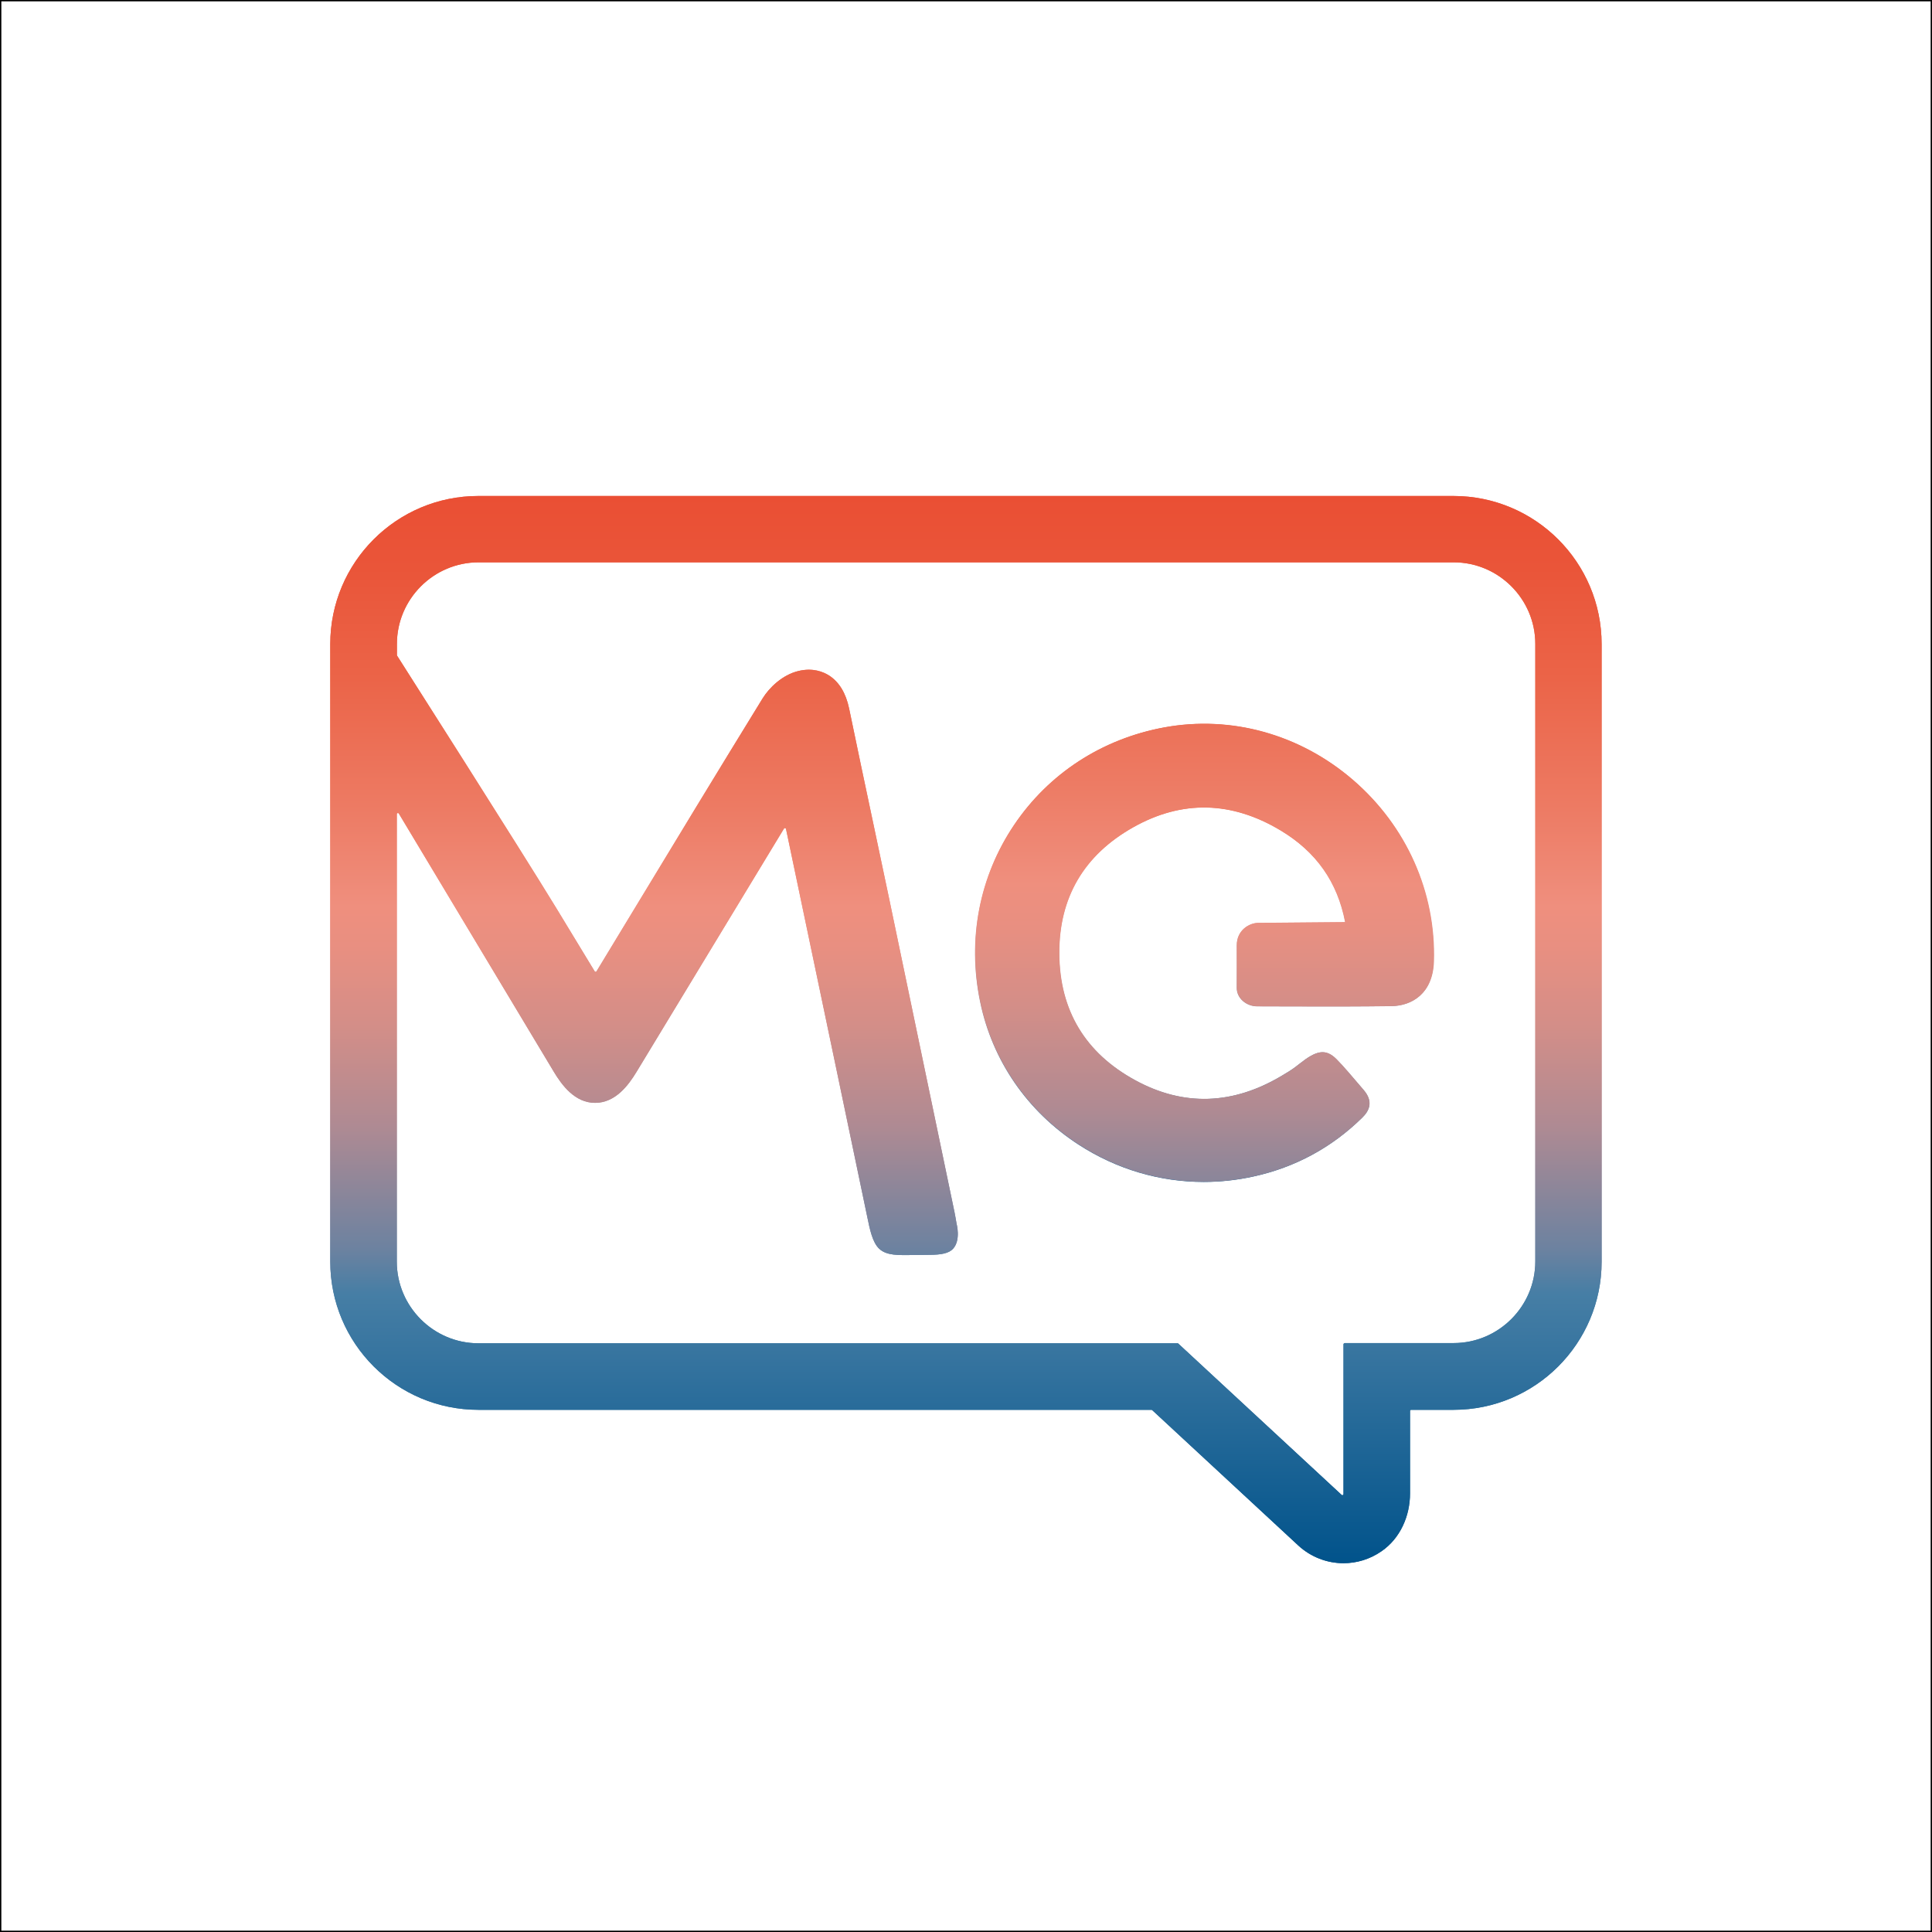
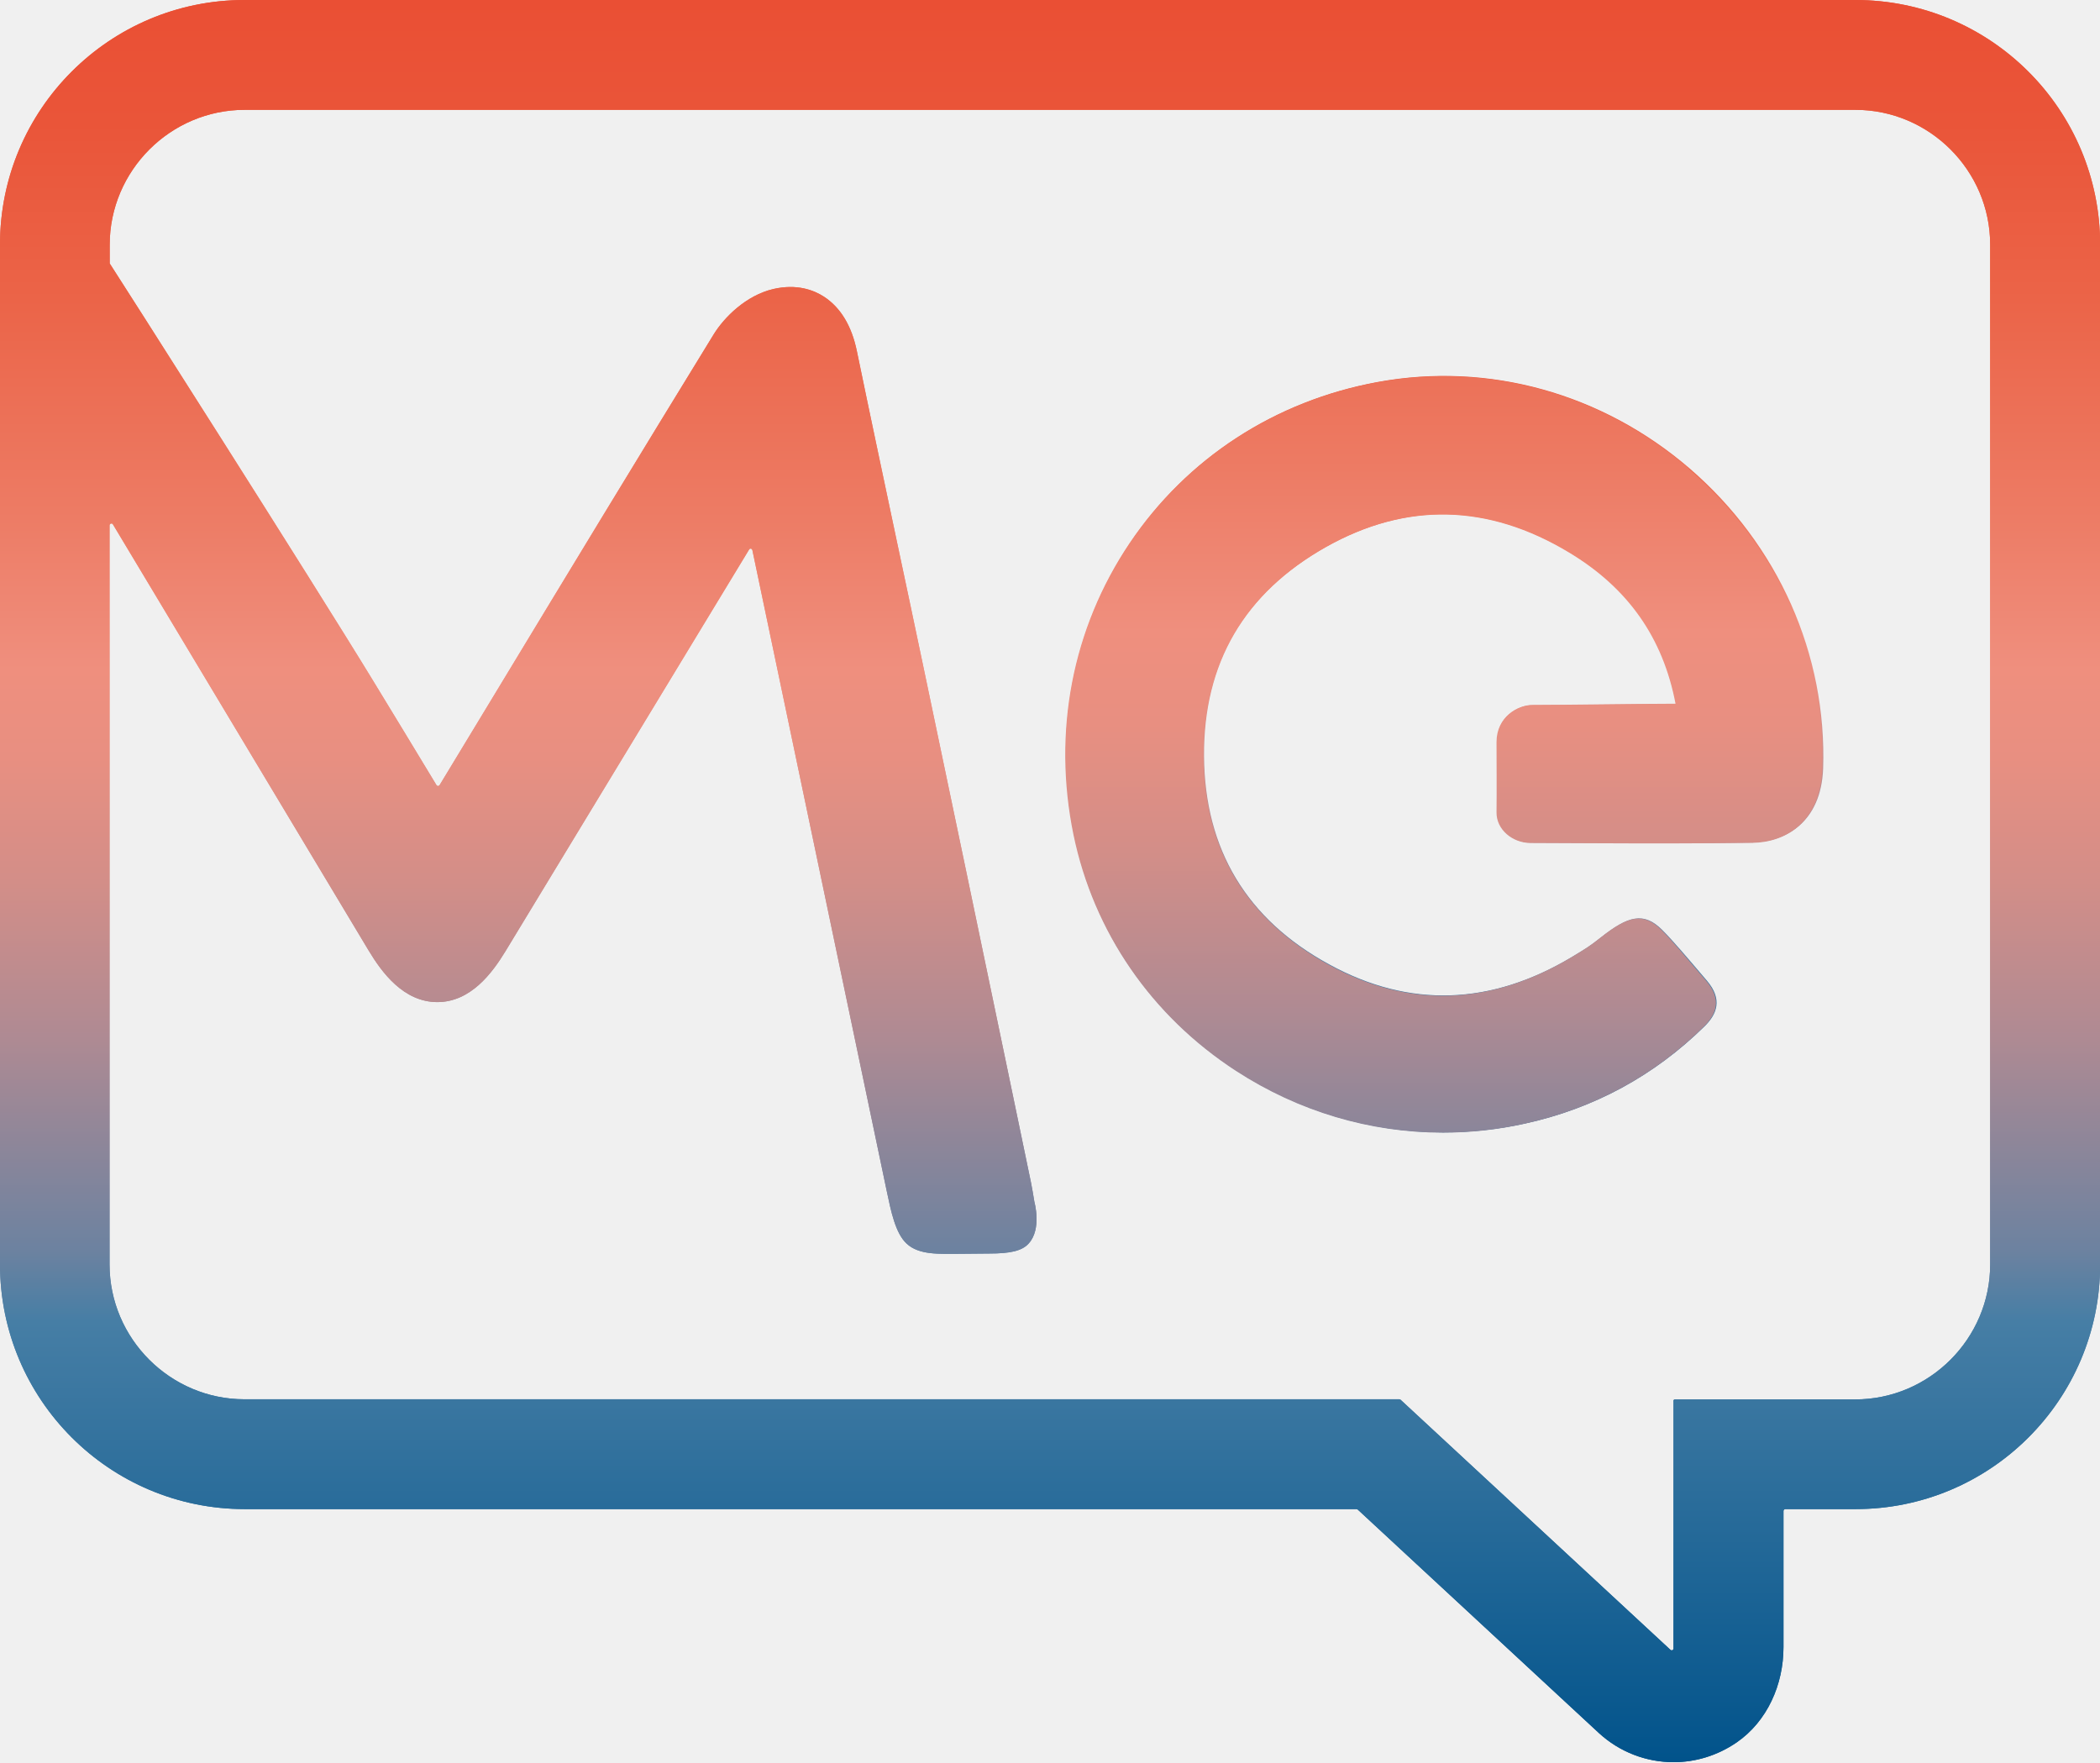
- <svg xmlns="http://www.w3.org/2000/svg" version="1.1" id="レイヤー_1" x="0px" y="0px" viewBox="0 0 180 180" style="enable-background:new 0 0 180 180;" xml:space="preserve">
-   <style type="text/css">
- 	.st0{fill:#FFFFFF;stroke:#000000;stroke-width:0.25;stroke-miterlimit:10;}
- 	.st1{fill:none;}
- 	.st2{fill:url(#SVGID_1_);}
- 	.st3{fill:url(#SVGID_00000071550274326565447830000009379467454396050861_);}
- 	.st4{fill:url(#SVGID_00000062158280235150805770000004195628625578841476_);}
- 	.st5{fill:url(#SVGID_00000036223361228275982270000012577507888495144846_);}
- 	.st6{fill:url(#SVGID_00000078018996566106473970000013590968063907342765_);}
- 	.st7{fill:url(#SVGID_00000099664538383776417520000002089994820420808636_);}
- 	.st8{fill:url(#SVGID_00000090254751242664494330000017005986642655124136_);}
- 	.st9{fill:url(#SVGID_00000133497835482920377730000010224062514370396803_);}
- 	.st10{fill:url(#SVGID_00000124120160581350482690000012522945822995316660_);}
- 	.st11{fill:url(#SVGID_00000110434244405507568300000011767016637863871135_);}
- 	.st12{fill:url(#SVGID_00000166644430809085269850000002607105959171869092_);}
- 	.st13{fill:url(#SVGID_00000126311985154988542730000009535671226147617414_);}
- </style>
-   <rect class="st0" width="180" height="180" />
-   <rect x="-247.85" y="86.05" class="st1" width="32" height="32" />
-   <g>
-     <linearGradient id="SVGID_1_" gradientUnits="userSpaceOnUse" x1="112.228" y1="113.212" x2="112.228" y2="62.697">
-       <stop offset="0" style="stop-color:#01538B" />
-       <stop offset="0.252" style="stop-color:#467EA5" />
-       <stop offset="0.294" style="stop-color:#6C82A0" />
-       <stop offset="0.408" style="stop-color:#AE8A93" />
-       <stop offset="0.503" style="stop-color:#D38E88" />
-       <stop offset="0.575" style="stop-color:#E88F81" />
-       <stop offset="0.615" style="stop-color:#EF8F7E" />
-       <stop offset="0.706" style="stop-color:#ED7B64" />
-       <stop offset="0.829" style="stop-color:#EB6448" />
-       <stop offset="0.932" style="stop-color:#EA5539" />
-       <stop offset="1" style="stop-color:#EA4F34" />
+ <svg xmlns="http://www.w3.org/2000/svg" xmlns:xlink="http://www.w3.org/1999/xlink" id="_レイヤー_2" data-name="レイヤー 2" viewBox="0 0 152 127.57">
+   <defs>
+     <style>
+       .cls-1 {
+         fill: url(#_名称未設定グラデーション_8-3);
+       }
+ 
+       .cls-1, .cls-2, .cls-3, .cls-4 {
+         stroke-width: 0px;
+       }
+ 
+       .cls-2 {
+         fill: url(#_名称未設定グラデーション_8-2);
+       }
+ 
+       .cls-3 {
+         fill: url(#_名称未設定グラデーション_8-4);
+       }
+ 
+       .cls-4 {
+         fill: url(#_名称未設定グラデーション_8);
+       }
+     </style>
+     <linearGradient id="_名称未設定グラデーション_8" data-name="名称未設定グラデーション 8" x1="104.54" y1="31.93" x2="104.54" y2="96.75" gradientTransform="translate(0 117.91) scale(1 -1)" gradientUnits="userSpaceOnUse">
+       <stop offset="0" stop-color="#01538b" />
+       <stop offset=".25" stop-color="#467ea5" />
+       <stop offset=".29" stop-color="#6c82a0" />
+       <stop offset=".41" stop-color="#ae8a93" />
+       <stop offset=".5" stop-color="#d38e88" />
+       <stop offset=".57" stop-color="#e88f81" />
+       <stop offset=".62" stop-color="#ef8f7e" />
+       <stop offset=".71" stop-color="#ed7b64" />
+       <stop offset=".83" stop-color="#eb6448" />
+       <stop offset=".93" stop-color="#ea5539" />
+       <stop offset="1" stop-color="#ea4f34" />
    </linearGradient>
-     <path class="st2" d="M129.66,93.74c-2.98,0.04-5.96,0.04-8.97,0.03l-3.57-0.01c-0.99,0-1.91-0.74-1.9-1.73c0.01-1.37,0-2.71,0-3.95   c0-1.43,1.18-2.09,2-2.09c1.66,0,6.47-0.07,8.08-0.07h0.02c-0.72-3.75-2.7-6.56-6.02-8.55c-4.57-2.74-9.18-2.84-13.71-0.3   c-4.63,2.6-6.95,6.57-6.91,11.82c0.04,5.25,2.41,9.21,7.06,11.75c4.51,2.47,9.13,2.32,13.72-0.44c0.83-0.5,0.99-0.6,1.61-1.09   c1.52-1.21,2.4-1.46,3.43-0.43c0.66,0.66,1.44,1.59,2.54,2.88c0.9,1.05,0.57,1.89-0.14,2.58c-2.83,2.78-6.23,4.62-10.11,5.47   c-1.54,0.34-3.09,0.51-4.64,0.51c-4.1,0-8.13-1.18-11.67-3.48c-4.78-3.1-8.04-7.83-9.17-13.32c-1.2-5.8-0.08-11.64,3.16-16.45   c3.23-4.79,8.19-8.02,13.97-9.09c6.25-1.15,12.65,0.63,17.59,4.88c5,4.3,7.74,10.48,7.53,16.94   C133.48,92.61,131.49,93.71,129.66,93.74z" />
-     <linearGradient id="SVGID_00000077299201766229579760000009473946280270374589_" gradientUnits="userSpaceOnUse" x1="112.228" y1="145.633" x2="112.228" y2="42.773">
-       <stop offset="0" style="stop-color:#01538B" />
-       <stop offset="0.252" style="stop-color:#467EA5" />
-       <stop offset="0.294" style="stop-color:#6C82A0" />
-       <stop offset="0.408" style="stop-color:#AE8A93" />
-       <stop offset="0.503" style="stop-color:#D38E88" />
-       <stop offset="0.575" style="stop-color:#E88F81" />
-       <stop offset="0.615" style="stop-color:#EF8F7E" />
-       <stop offset="0.706" style="stop-color:#ED7B64" />
-       <stop offset="0.829" style="stop-color:#EB6448" />
-       <stop offset="0.932" style="stop-color:#EA5539" />
-       <stop offset="1" style="stop-color:#EA4F34" />
-     </linearGradient>
-     <path style="fill:url(#SVGID_00000077299201766229579760000009473946280270374589_);" d="M126.05,72.65   c-4.94-4.25-11.34-6.03-17.59-4.88c-5.79,1.07-10.75,4.29-13.97,9.09c-3.24,4.81-4.36,10.65-3.16,16.45   c1.13,5.49,4.39,10.22,9.17,13.32c3.54,2.3,7.56,3.48,11.67,3.48c1.54,0,3.09-0.17,4.64-0.51c3.87-0.85,7.27-2.69,10.11-5.47   c0.71-0.69,1.03-1.53,0.14-2.58c-1.1-1.28-1.88-2.22-2.54-2.88c-1.03-1.03-1.9-0.78-3.43,0.43c-0.63,0.5-0.79,0.6-1.61,1.09   c-4.59,2.76-9.21,2.91-13.72,0.44c-4.65-2.54-7.02-6.5-7.06-11.75c-0.04-5.24,2.29-9.22,6.91-11.82c4.52-2.54,9.13-2.44,13.71,0.3   c3.32,1.99,5.3,4.8,6.02,8.55h-0.02c-1.61,0-6.42,0.07-8.08,0.07c-0.82,0-2,0.66-2,2.09c0,1.24,0.01,2.59,0,3.95   c-0.01,0.99,0.92,1.73,1.9,1.73l3.57,0.01c3.02,0.01,6,0.01,8.97-0.03c1.83-0.03,3.82-1.13,3.92-4.15   C133.8,83.13,131.05,76.96,126.05,72.65z" />
-     <linearGradient id="SVGID_00000158717315265117999030000011673342741790677175_" gradientUnits="userSpaceOnUse" x1="90" y1="145.633" x2="90" y2="42.773">
-       <stop offset="0" style="stop-color:#01538B" />
-       <stop offset="0.252" style="stop-color:#467EA5" />
-       <stop offset="0.294" style="stop-color:#6C82A0" />
-       <stop offset="0.408" style="stop-color:#AE8A93" />
-       <stop offset="0.503" style="stop-color:#D38E88" />
-       <stop offset="0.575" style="stop-color:#E88F81" />
-       <stop offset="0.615" style="stop-color:#EF8F7E" />
-       <stop offset="0.706" style="stop-color:#ED7B64" />
-       <stop offset="0.829" style="stop-color:#EB6448" />
-       <stop offset="0.932" style="stop-color:#EA5539" />
-       <stop offset="1" style="stop-color:#EA4F34" />
-     </linearGradient>
-     <path style="fill:url(#SVGID_00000158717315265117999030000011673342741790677175_);" d="M131.37,139.13v-7.68   c0-0.06,0.05-0.1,0.1-0.1h3.95c7.62,0,13.8-6.18,13.8-13.8V60.02c0-7.63-6.18-13.81-13.81-13.81H44.57c-7.62,0-13.8,6.18-13.8,13.8   v57.53c0,7.63,6.18,13.81,13.81,13.81h62.7c0.03,0,0.05,0.01,0.07,0.03l13.61,12.61c1.17,1.08,2.68,1.65,4.21,1.65   c1.22,0,2.46-0.36,3.55-1.12C130.46,143.32,131.37,141.24,131.37,139.13z M125.17,125.25v13.95c0,0.09-0.11,0.14-0.17,0.08   l-15.22-14.1c-0.02-0.02-0.04-0.03-0.07-0.03H44.57c-4.18,0-7.6-3.42-7.6-7.6v-41.7c0-0.11,0.14-0.14,0.19-0.05l14.43,24.04   c0.75,1.25,1.96,2.91,3.85,2.91c0,0,0,0,0.01,0c1.88,0,3.1-1.64,3.85-2.88L73.04,77.2c0.05-0.08,0.17-0.06,0.19,0.03l1.98,9.44   c1.87,8.91,3.74,17.83,5.6,26.75c0.22,1.07,0.47,2.34,1.11,2.93c0.71,0.66,1.86,0.58,2.99,0.58c0.13,0,1.68-0.02,1.68-0.02   c1.13,0,1.83-0.15,2.21-0.57c0.74-0.82,0.32-2.34,0.32-2.34c-0.07-0.4-0.12-0.73-0.19-1.06l-1.33-6.38   c-1.58-7.56-3.15-15.13-4.73-22.69c-0.5-2.37-1-4.74-1.5-7.11c-0.76-3.58-1.52-7.17-2.26-10.75c-0.3-1.43-0.92-2.46-1.86-3.07   c-0.57-0.36-1.52-0.74-2.84-0.43c-1.54,0.36-2.77,1.6-3.36,2.56c-4.16,6.76-8.28,13.55-12.39,20.34l-3.08,5.08   c-0.04,0.07-0.14,0.07-0.18,0c-1.18-1.94-2.36-3.89-3.54-5.83c-3.47-5.69-14.49-22.98-14.87-23.58c-0.01-0.02-0.01-0.03-0.01-0.05   v-1.03c0-4.19,3.42-7.61,7.61-7.61h90.85c4.18,0,7.6,3.42,7.6,7.6v57.53c0,4.19-3.42,7.61-7.61,7.61h-10.14   C125.22,125.15,125.17,125.19,125.17,125.25z" />
-     <linearGradient id="SVGID_00000126299877691928836310000003961767745757485465_" gradientUnits="userSpaceOnUse" x1="90" y1="145.633" x2="90" y2="46.209">
-       <stop offset="0" style="stop-color:#01538B" />
-       <stop offset="0.252" style="stop-color:#467EA5" />
-       <stop offset="0.294" style="stop-color:#6C82A0" />
-       <stop offset="0.408" style="stop-color:#AE8A93" />
-       <stop offset="0.503" style="stop-color:#D38E88" />
-       <stop offset="0.575" style="stop-color:#E88F81" />
-       <stop offset="0.615" style="stop-color:#EF8F7E" />
-       <stop offset="0.706" style="stop-color:#ED7B64" />
-       <stop offset="0.829" style="stop-color:#EB6448" />
-       <stop offset="0.932" style="stop-color:#EA5539" />
-       <stop offset="1" style="stop-color:#EA4F34" />
-     </linearGradient>
-     <path style="fill:url(#SVGID_00000126299877691928836310000003961767745757485465_);" d="M131.37,139.13v-7.68   c0-0.06,0.05-0.1,0.1-0.1h3.95c7.62,0,13.8-6.18,13.8-13.8V60.02c0-7.63-6.18-13.81-13.81-13.81H44.57c-7.62,0-13.8,6.18-13.8,13.8   v57.53c0,7.63,6.18,13.81,13.81,13.81h62.7c0.03,0,0.05,0.01,0.07,0.03l13.61,12.61c1.17,1.08,2.68,1.65,4.21,1.65   c1.22,0,2.46-0.36,3.55-1.12C130.46,143.32,131.37,141.24,131.37,139.13z M125.17,125.25v13.95c0,0.09-0.11,0.14-0.17,0.08   l-15.22-14.1c-0.02-0.02-0.04-0.03-0.07-0.03H44.57c-4.18,0-7.6-3.42-7.6-7.6v-41.7c0-0.11,0.14-0.14,0.19-0.05l14.43,24.04   c0.75,1.25,1.96,2.91,3.85,2.91c0,0,0,0,0.01,0c1.88,0,3.1-1.64,3.85-2.88L73.04,77.2c0.05-0.08,0.17-0.06,0.19,0.03l1.98,9.44   c1.87,8.91,3.74,17.83,5.6,26.75c0.22,1.07,0.47,2.34,1.11,2.93c0.71,0.66,1.86,0.58,2.99,0.58c0.13,0,1.68-0.02,1.68-0.02   c1.13,0,1.83-0.15,2.21-0.57c0.74-0.82,0.32-2.34,0.32-2.34c-0.07-0.4-0.12-0.73-0.19-1.06l-1.33-6.38   c-1.58-7.56-3.15-15.13-4.73-22.69c-0.5-2.37-1-4.74-1.5-7.11c-0.76-3.58-1.52-7.17-2.26-10.75c-0.3-1.43-0.92-2.46-1.86-3.07   c-0.57-0.36-1.52-0.74-2.84-0.43c-1.54,0.36-2.77,1.6-3.36,2.56c-4.16,6.76-8.28,13.55-12.39,20.34l-3.08,5.08   c-0.04,0.07-0.14,0.07-0.18,0c-1.18-1.94-2.36-3.89-3.54-5.83c-3.47-5.69-14.49-22.98-14.87-23.58c-0.01-0.02-0.01-0.03-0.01-0.05   v-1.03c0-4.19,3.42-7.61,7.61-7.61h90.85c4.18,0,7.6,3.42,7.6,7.6v57.53c0,4.19-3.42,7.61-7.61,7.61h-10.14   C125.22,125.15,125.17,125.19,125.17,125.25z" />
-   </g>
-   <rect x="-177.35" y="14" class="st0" width="152" height="152" />
-   <g>
-     <linearGradient id="SVGID_00000031896642573876783240000010467049582372210307_" gradientUnits="userSpaceOnUse" x1="-82.577" y1="109.601" x2="-82.577" y2="66.944">
-       <stop offset="0" style="stop-color:#01538B" />
-       <stop offset="0.252" style="stop-color:#467EA5" />
-       <stop offset="0.294" style="stop-color:#6C82A0" />
-       <stop offset="0.408" style="stop-color:#AE8A93" />
-       <stop offset="0.503" style="stop-color:#D38E88" />
-       <stop offset="0.575" style="stop-color:#E88F81" />
-       <stop offset="0.615" style="stop-color:#EF8F7E" />
-       <stop offset="0.706" style="stop-color:#ED7B64" />
-       <stop offset="0.829" style="stop-color:#EB6448" />
-       <stop offset="0.932" style="stop-color:#EA5539" />
-       <stop offset="1" style="stop-color:#EA4F34" />
-     </linearGradient>
-     <path style="fill:url(#SVGID_00000031896642573876783240000010467049582372210307_);" d="M-67.85,93.16   c-2.51,0.04-5.03,0.03-7.58,0.02l-3.01-0.01c-0.83,0-1.61-0.63-1.61-1.46c0.01-1.15,0-2.29,0-3.34c0-1.2,1-1.76,1.69-1.76   c1.41,0,5.47-0.06,6.82-0.06h0.02c-0.61-3.17-2.28-5.54-5.08-7.22c-3.86-2.32-7.75-2.4-11.57-0.26c-3.91,2.19-5.87,5.55-5.84,9.98   c0.03,4.44,2.04,7.78,5.96,9.92c3.81,2.09,7.71,1.96,11.59-0.37c0.7-0.42,0.83-0.5,1.36-0.92c1.29-1.02,2.03-1.23,2.9-0.36   c0.55,0.55,1.22,1.35,2.14,2.43c0.76,0.89,0.48,1.59-0.12,2.18c-2.39,2.34-5.26,3.9-8.53,4.62c-1.3,0.29-2.61,0.43-3.91,0.43   c-3.47,0-6.86-1-9.85-2.94c-4.04-2.62-6.79-6.61-7.74-11.25c-1.01-4.9-0.06-9.83,2.67-13.89c2.72-4.05,6.91-6.77,11.8-7.67   c5.28-0.97,10.68,0.53,14.85,4.12c4.22,3.64,6.54,8.85,6.36,14.3C-64.63,92.2-66.31,93.13-67.85,93.16z" />
-     <linearGradient id="SVGID_00000018952512228643182740000014688992197498083488_" gradientUnits="userSpaceOnUse" x1="-82.577" y1="136.979" x2="-82.577" y2="50.119">
-       <stop offset="0" style="stop-color:#01538B" />
-       <stop offset="0.252" style="stop-color:#467EA5" />
-       <stop offset="0.294" style="stop-color:#6C82A0" />
-       <stop offset="0.408" style="stop-color:#AE8A93" />
-       <stop offset="0.503" style="stop-color:#D38E88" />
-       <stop offset="0.575" style="stop-color:#E88F81" />
-       <stop offset="0.615" style="stop-color:#EF8F7E" />
-       <stop offset="0.706" style="stop-color:#ED7B64" />
-       <stop offset="0.829" style="stop-color:#EB6448" />
-       <stop offset="0.932" style="stop-color:#EA5539" />
-       <stop offset="1" style="stop-color:#EA4F34" />
-     </linearGradient>
-     <path style="fill:url(#SVGID_00000018952512228643182740000014688992197498083488_);" d="M-70.9,75.35   c-4.17-3.59-9.57-5.09-14.85-4.12c-4.89,0.9-9.08,3.63-11.8,7.67c-2.73,4.06-3.68,8.99-2.67,13.89c0.96,4.63,3.71,8.63,7.74,11.25   c2.99,1.94,6.39,2.94,9.85,2.94c1.3,0,2.61-0.14,3.91-0.43c3.27-0.72,6.14-2.27,8.53-4.62c0.6-0.59,0.87-1.29,0.12-2.18   c-0.93-1.08-1.59-1.88-2.14-2.43c-0.87-0.87-1.61-0.66-2.9,0.36c-0.53,0.42-0.67,0.5-1.36,0.92c-3.88,2.33-7.78,2.46-11.59,0.37   c-3.92-2.15-5.93-5.49-5.96-9.92c-0.03-4.43,1.93-7.78,5.84-9.98c3.82-2.14,7.71-2.06,11.57,0.26c2.8,1.68,4.48,4.05,5.08,7.22   h-0.02c-1.36,0-5.42,0.06-6.82,0.06c-0.69,0-1.69,0.56-1.69,1.76c0,1.05,0.01,2.18,0,3.34c-0.01,0.83,0.77,1.46,1.61,1.46   l3.01,0.01c2.55,0.01,5.06,0.01,7.58-0.02c1.54-0.02,3.22-0.96,3.31-3.51C-64.36,84.2-66.68,78.98-70.9,75.35z" />
-     <linearGradient id="SVGID_00000050656310947345523350000003380201678196918449_" gradientUnits="userSpaceOnUse" x1="-101.348" y1="136.979" x2="-101.348" y2="50.119">
-       <stop offset="0" style="stop-color:#01538B" />
-       <stop offset="0.252" style="stop-color:#467EA5" />
-       <stop offset="0.294" style="stop-color:#6C82A0" />
-       <stop offset="0.408" style="stop-color:#AE8A93" />
-       <stop offset="0.503" style="stop-color:#D38E88" />
-       <stop offset="0.575" style="stop-color:#E88F81" />
-       <stop offset="0.615" style="stop-color:#EF8F7E" />
-       <stop offset="0.706" style="stop-color:#ED7B64" />
-       <stop offset="0.829" style="stop-color:#EB6448" />
-       <stop offset="0.932" style="stop-color:#EA5539" />
-       <stop offset="1" style="stop-color:#EA4F34" />
-     </linearGradient>
-     <path style="fill:url(#SVGID_00000050656310947345523350000003380201678196918449_);" d="M-66.41,131.49V125   c0-0.05,0.04-0.09,0.09-0.09h3.34c6.43,0,11.65-5.22,11.65-11.65V64.68c0-6.44-5.22-11.66-11.66-11.66h-76.72   c-6.43,0-11.65,5.22-11.65,11.65v48.58c0,6.44,5.22,11.66,11.66,11.66h52.95c0.02,0,0.04,0.01,0.06,0.02l11.49,10.65   c0.99,0.91,2.26,1.39,3.56,1.39c1.03,0,2.08-0.31,3-0.94C-67.18,135.02-66.41,133.27-66.41,131.49z M-71.65,119.77v11.78   c0,0.08-0.09,0.12-0.15,0.06l-12.85-11.91c-0.02-0.01-0.04-0.02-0.06-0.02h-55.01c-3.53,0-6.42-2.89-6.42-6.42V78.05   c0-0.09,0.12-0.12,0.16-0.05l12.18,20.3c0.63,1.05,1.66,2.45,3.26,2.46c0,0,0,0,0.01,0c1.59,0,2.62-1.39,3.25-2.43l11.6-19.13   c0.04-0.07,0.14-0.05,0.16,0.03l1.67,7.97c1.58,7.53,3.16,15.06,4.73,22.58c0.19,0.9,0.4,1.98,0.94,2.48   c0.6,0.56,1.57,0.49,2.53,0.49c0.11,0,1.42-0.01,1.42-0.01c0.96,0,1.55-0.12,1.87-0.48c0.63-0.69,0.27-1.98,0.27-1.98   c-0.06-0.34-0.1-0.62-0.16-0.9l-1.12-5.38c-1.33-6.39-2.66-12.77-4-19.16c-0.42-2-0.84-4.01-1.27-6.01   c-0.64-3.03-1.28-6.05-1.91-9.08c-0.25-1.21-0.78-2.08-1.57-2.59c-0.48-0.31-1.28-0.62-2.4-0.36c-1.3,0.3-2.34,1.35-2.84,2.16   c-3.51,5.71-6.99,11.45-10.46,17.18l-2.6,4.29c-0.03,0.06-0.12,0.06-0.15,0c-0.99-1.64-1.99-3.28-2.99-4.92   c-2.93-4.81-12.23-19.4-12.56-19.91c-0.01-0.01-0.01-0.02-0.01-0.04v-0.87c0-3.53,2.89-6.43,6.43-6.43h76.72   c3.53,0,6.42,2.89,6.42,6.42v48.58c0,3.53-2.89,6.43-6.43,6.43h-8.56C-71.61,119.68-71.65,119.72-71.65,119.77z" />
-     <linearGradient id="SVGID_00000150799849518995736910000011413468311750921380_" gradientUnits="userSpaceOnUse" x1="-101.348" y1="136.979" x2="-101.348" y2="53.021">
-       <stop offset="0" style="stop-color:#01538B" />
-       <stop offset="0.252" style="stop-color:#467EA5" />
-       <stop offset="0.294" style="stop-color:#6C82A0" />
-       <stop offset="0.408" style="stop-color:#AE8A93" />
-       <stop offset="0.503" style="stop-color:#D38E88" />
-       <stop offset="0.575" style="stop-color:#E88F81" />
-       <stop offset="0.615" style="stop-color:#EF8F7E" />
-       <stop offset="0.706" style="stop-color:#ED7B64" />
-       <stop offset="0.829" style="stop-color:#EB6448" />
-       <stop offset="0.932" style="stop-color:#EA5539" />
-       <stop offset="1" style="stop-color:#EA4F34" />
-     </linearGradient>
-     <path style="fill:url(#SVGID_00000150799849518995736910000011413468311750921380_);" d="M-66.41,131.49V125   c0-0.05,0.04-0.09,0.09-0.09h3.34c6.43,0,11.65-5.22,11.65-11.65V64.68c0-6.44-5.22-11.66-11.66-11.66h-76.72   c-6.43,0-11.65,5.22-11.65,11.65v48.58c0,6.44,5.22,11.66,11.66,11.66h52.95c0.02,0,0.04,0.01,0.06,0.02l11.49,10.65   c0.99,0.91,2.26,1.39,3.56,1.39c1.03,0,2.08-0.31,3-0.94C-67.18,135.02-66.41,133.27-66.41,131.49z M-71.65,119.77v11.78   c0,0.08-0.09,0.12-0.15,0.06l-12.85-11.91c-0.02-0.01-0.04-0.02-0.06-0.02h-55.01c-3.53,0-6.42-2.89-6.42-6.42V78.05   c0-0.09,0.12-0.12,0.16-0.05l12.18,20.3c0.63,1.05,1.66,2.45,3.26,2.46c0,0,0,0,0.01,0c1.59,0,2.62-1.39,3.25-2.43l11.6-19.13   c0.04-0.07,0.14-0.05,0.16,0.03l1.67,7.97c1.58,7.53,3.16,15.06,4.73,22.58c0.19,0.9,0.4,1.98,0.94,2.48   c0.6,0.56,1.57,0.49,2.53,0.49c0.11,0,1.42-0.01,1.42-0.01c0.96,0,1.55-0.12,1.87-0.48c0.63-0.69,0.27-1.98,0.27-1.98   c-0.06-0.34-0.1-0.62-0.16-0.9l-1.12-5.38c-1.33-6.39-2.66-12.77-4-19.16c-0.42-2-0.84-4.01-1.27-6.01   c-0.64-3.03-1.28-6.05-1.91-9.08c-0.25-1.21-0.78-2.08-1.57-2.59c-0.48-0.31-1.28-0.62-2.4-0.36c-1.3,0.3-2.34,1.35-2.84,2.16   c-3.51,5.71-6.99,11.45-10.46,17.18l-2.6,4.29c-0.03,0.06-0.12,0.06-0.15,0c-0.99-1.64-1.99-3.28-2.99-4.92   c-2.93-4.81-12.23-19.4-12.56-19.91c-0.01-0.01-0.01-0.02-0.01-0.04v-0.87c0-3.53,2.89-6.43,6.43-6.43h76.72   c3.53,0,6.42,2.89,6.42,6.42v48.58c0,3.53-2.89,6.43-6.43,6.43h-8.56C-71.61,119.68-71.65,119.72-71.65,119.77z" />
-   </g>
-   <g>
-     <linearGradient id="SVGID_00000105419896683469633600000008385237318980130713_" gradientUnits="userSpaceOnUse" x1="-226.058" y1="107.517" x2="-226.058" y2="94.36">
-       <stop offset="0" style="stop-color:#01538B" />
-       <stop offset="0.252" style="stop-color:#467EA5" />
-       <stop offset="0.294" style="stop-color:#6C82A0" />
-       <stop offset="0.408" style="stop-color:#AE8A93" />
-       <stop offset="0.503" style="stop-color:#D38E88" />
-       <stop offset="0.575" style="stop-color:#E88F81" />
-       <stop offset="0.615" style="stop-color:#EF8F7E" />
-       <stop offset="0.706" style="stop-color:#ED7B64" />
-       <stop offset="0.829" style="stop-color:#EB6448" />
-       <stop offset="0.932" style="stop-color:#EA5539" />
-       <stop offset="1" style="stop-color:#EA4F34" />
-     </linearGradient>
-     <path style="fill:url(#SVGID_00000105419896683469633600000008385237318980130713_);" d="M-221.52,102.44   c-0.78,0.01-1.55,0.01-2.34,0.01l-0.93,0c-0.26,0-0.5-0.19-0.5-0.45c0-0.36,0-0.71,0-1.03c0-0.37,0.31-0.54,0.52-0.54   c0.43,0,1.69-0.02,2.1-0.02h0.01c-0.19-0.98-0.7-1.71-1.57-2.23c-1.19-0.71-2.39-0.74-3.57-0.08c-1.2,0.68-1.81,1.71-1.8,3.08   c0.01,1.37,0.63,2.4,1.84,3.06c1.18,0.64,2.38,0.6,3.57-0.12c0.22-0.13,0.26-0.15,0.42-0.29c0.4-0.32,0.62-0.38,0.89-0.11   c0.17,0.17,0.38,0.41,0.66,0.75c0.23,0.27,0.15,0.49-0.04,0.67c-0.74,0.72-1.62,1.2-2.63,1.42c-0.4,0.09-0.81,0.13-1.21,0.13   c-1.07,0-2.12-0.31-3.04-0.91c-1.24-0.81-2.09-2.04-2.39-3.47c-0.31-1.51-0.02-3.03,0.82-4.28c0.84-1.25,2.13-2.09,3.64-2.37   c1.63-0.3,3.29,0.16,4.58,1.27c1.3,1.12,2.02,2.73,1.96,4.41C-220.52,102.15-221.04,102.44-221.52,102.44z" />
-     <linearGradient id="SVGID_00000057106220351471960920000015174186374961945238_" gradientUnits="userSpaceOnUse" x1="-226.058" y1="115.961" x2="-226.058" y2="89.171">
-       <stop offset="0" style="stop-color:#01538B" />
-       <stop offset="0.252" style="stop-color:#467EA5" />
-       <stop offset="0.294" style="stop-color:#6C82A0" />
-       <stop offset="0.408" style="stop-color:#AE8A93" />
-       <stop offset="0.503" style="stop-color:#D38E88" />
-       <stop offset="0.575" style="stop-color:#E88F81" />
-       <stop offset="0.615" style="stop-color:#EF8F7E" />
-       <stop offset="0.706" style="stop-color:#ED7B64" />
-       <stop offset="0.829" style="stop-color:#EB6448" />
-       <stop offset="0.932" style="stop-color:#EA5539" />
-       <stop offset="1" style="stop-color:#EA4F34" />
-     </linearGradient>
-     <path style="fill:url(#SVGID_00000057106220351471960920000015174186374961945238_);" d="M-222.46,96.95   c-1.29-1.11-2.95-1.57-4.58-1.27c-1.51,0.28-2.8,1.12-3.64,2.37c-0.84,1.25-1.14,2.77-0.82,4.28c0.3,1.43,1.14,2.66,2.39,3.47   c0.92,0.6,1.97,0.91,3.04,0.91c0.4,0,0.81-0.04,1.21-0.13c1.01-0.22,1.89-0.7,2.63-1.42c0.18-0.18,0.27-0.4,0.04-0.67   c-0.29-0.33-0.49-0.58-0.66-0.75c-0.27-0.27-0.5-0.2-0.89,0.11c-0.16,0.13-0.21,0.16-0.42,0.29c-1.2,0.72-2.4,0.76-3.57,0.12   c-1.21-0.66-1.83-1.69-1.84-3.06c-0.01-1.37,0.6-2.4,1.8-3.08c1.18-0.66,2.38-0.64,3.57,0.08c0.86,0.52,1.38,1.25,1.57,2.23h-0.01   c-0.42,0-1.67,0.02-2.1,0.02c-0.21,0-0.52,0.17-0.52,0.54c0,0.32,0,0.67,0,1.03c0,0.26,0.24,0.45,0.5,0.45l0.93,0   c0.79,0,1.56,0,2.34-0.01c0.48-0.01,0.99-0.29,1.02-1.08C-220.44,99.68-221.16,98.07-222.46,96.95z" />
-     <linearGradient id="SVGID_00000070111035447984864360000007568964574966661519_" gradientUnits="userSpaceOnUse" x1="-231.848" y1="115.961" x2="-231.848" y2="89.171">
-       <stop offset="0" style="stop-color:#01538B" />
-       <stop offset="0.252" style="stop-color:#467EA5" />
-       <stop offset="0.294" style="stop-color:#6C82A0" />
-       <stop offset="0.408" style="stop-color:#AE8A93" />
-       <stop offset="0.503" style="stop-color:#D38E88" />
-       <stop offset="0.575" style="stop-color:#E88F81" />
-       <stop offset="0.615" style="stop-color:#EF8F7E" />
-       <stop offset="0.706" style="stop-color:#ED7B64" />
-       <stop offset="0.829" style="stop-color:#EB6448" />
-       <stop offset="0.932" style="stop-color:#EA5539" />
-       <stop offset="1" style="stop-color:#EA4F34" />
-     </linearGradient>
-     <path style="fill:url(#SVGID_00000070111035447984864360000007568964574966661519_);" d="M-221.07,114.27v-2   c0-0.01,0.01-0.03,0.03-0.03h1.03c1.98,0,3.59-1.61,3.59-3.59V93.66c0-1.99-1.61-3.6-3.6-3.6h-23.66c-1.98,0-3.59,1.61-3.59,3.59   v14.98c0,1.99,1.61,3.6,3.6,3.6h16.33c0.01,0,0.01,0,0.02,0.01l3.55,3.28c0.3,0.28,0.7,0.43,1.1,0.43c0.32,0,0.64-0.09,0.92-0.29   C-221.31,115.36-221.07,114.82-221.07,114.27z M-222.69,110.65v3.63c0,0.02-0.03,0.04-0.05,0.02l-3.96-3.67   c0,0-0.01-0.01-0.02-0.01h-16.97c-1.09,0-1.98-0.89-1.98-1.98V97.79c0-0.03,0.04-0.04,0.05-0.01l3.76,6.26   c0.2,0.32,0.51,0.76,1,0.76c0,0,0,0,0,0c0.49,0,0.81-0.43,1-0.75l3.58-5.9c0.01-0.02,0.04-0.02,0.05,0.01l0.52,2.46   c0.49,2.32,0.97,4.64,1.46,6.97c0.06,0.28,0.12,0.61,0.29,0.76c0.19,0.17,0.49,0.15,0.78,0.15c0.03,0,0.44,0,0.44,0   c0.3,0,0.48-0.04,0.58-0.15c0.19-0.21,0.08-0.61,0.08-0.61c-0.02-0.1-0.03-0.19-0.05-0.28l-0.35-1.66   c-0.41-1.97-0.82-3.94-1.23-5.91c-0.13-0.62-0.26-1.24-0.39-1.85c-0.2-0.93-0.4-1.87-0.59-2.8c-0.08-0.37-0.24-0.64-0.49-0.8   c-0.15-0.09-0.4-0.19-0.74-0.11c-0.4,0.09-0.72,0.42-0.88,0.67c-1.08,1.76-2.16,3.53-3.23,5.3l-0.8,1.32   c-0.01,0.02-0.04,0.02-0.05,0c-0.31-0.51-0.61-1.01-0.92-1.52c-0.9-1.48-3.77-5.98-3.87-6.14c0,0,0-0.01,0-0.01v-0.27   c0-1.09,0.89-1.98,1.98-1.98h23.66c1.09,0,1.98,0.89,1.98,1.98v14.98c0,1.09-0.89,1.98-1.98,1.98h-2.64   C-222.67,110.63-222.69,110.64-222.69,110.65z" />
-     <linearGradient id="SVGID_00000118396662905833414780000011324487282568699571_" gradientUnits="userSpaceOnUse" x1="-231.848" y1="115.961" x2="-231.848" y2="90.066">
-       <stop offset="0" style="stop-color:#01538B" />
-       <stop offset="0.252" style="stop-color:#467EA5" />
-       <stop offset="0.294" style="stop-color:#6C82A0" />
-       <stop offset="0.408" style="stop-color:#AE8A93" />
-       <stop offset="0.503" style="stop-color:#D38E88" />
-       <stop offset="0.575" style="stop-color:#E88F81" />
-       <stop offset="0.615" style="stop-color:#EF8F7E" />
-       <stop offset="0.706" style="stop-color:#ED7B64" />
-       <stop offset="0.829" style="stop-color:#EB6448" />
-       <stop offset="0.932" style="stop-color:#EA5539" />
-       <stop offset="1" style="stop-color:#EA4F34" />
-     </linearGradient>
-     <path style="fill:url(#SVGID_00000118396662905833414780000011324487282568699571_);" d="M-221.07,114.27v-2   c0-0.01,0.01-0.03,0.03-0.03h1.03c1.98,0,3.59-1.61,3.59-3.59V93.66c0-1.99-1.61-3.6-3.6-3.6h-23.66c-1.98,0-3.59,1.61-3.59,3.59   v14.98c0,1.99,1.61,3.6,3.6,3.6h16.33c0.01,0,0.01,0,0.02,0.01l3.55,3.28c0.3,0.28,0.7,0.43,1.1,0.43c0.32,0,0.64-0.09,0.92-0.29   C-221.31,115.36-221.07,114.82-221.07,114.27z M-222.69,110.65v3.63c0,0.02-0.03,0.04-0.05,0.02l-3.96-3.67   c0,0-0.01-0.01-0.02-0.01h-16.97c-1.09,0-1.98-0.89-1.98-1.98V97.79c0-0.03,0.04-0.04,0.05-0.01l3.76,6.26   c0.2,0.32,0.51,0.76,1,0.76c0,0,0,0,0,0c0.49,0,0.81-0.43,1-0.75l3.58-5.9c0.01-0.02,0.04-0.02,0.05,0.01l0.52,2.46   c0.49,2.32,0.97,4.64,1.46,6.97c0.06,0.28,0.12,0.61,0.29,0.76c0.19,0.17,0.49,0.15,0.78,0.15c0.03,0,0.44,0,0.44,0   c0.3,0,0.48-0.04,0.58-0.15c0.19-0.21,0.08-0.61,0.08-0.61c-0.02-0.1-0.03-0.19-0.05-0.28l-0.35-1.66   c-0.41-1.97-0.82-3.94-1.23-5.91c-0.13-0.62-0.26-1.24-0.39-1.85c-0.2-0.93-0.4-1.87-0.59-2.8c-0.08-0.37-0.24-0.64-0.49-0.8   c-0.15-0.09-0.4-0.19-0.74-0.11c-0.4,0.09-0.72,0.42-0.88,0.67c-1.08,1.76-2.16,3.53-3.23,5.3l-0.8,1.32   c-0.01,0.02-0.04,0.02-0.05,0c-0.31-0.51-0.61-1.01-0.92-1.52c-0.9-1.48-3.77-5.98-3.87-6.14c0,0,0-0.01,0-0.01v-0.27   c0-1.09,0.89-1.98,1.98-1.98h23.66c1.09,0,1.98,0.89,1.98,1.98v14.98c0,1.09-0.89,1.98-1.98,1.98h-2.64   C-222.67,110.63-222.69,110.64-222.69,110.65z" />
+     <linearGradient id="_名称未設定グラデーション_8-2" data-name="名称未設定グラデーション 8" x1="104.52" y1="-9.67" x2="104.52" y2="122.31" xlink:href="#_名称未設定グラデーション_8" />
+     <linearGradient id="_名称未設定グラデーション_8-3" data-name="名称未設定グラデーション 8" x1="76" y1="-9.66" x2="76" y2="122.33" xlink:href="#_名称未設定グラデーション_8" />
+     <linearGradient id="_名称未設定グラデーション_8-4" data-name="名称未設定グラデーション 8" x1="76" y1="-9.66" x2="76" y2="117.91" xlink:href="#_名称未設定グラデーション_8" />
+   </defs>
+   <g id="_レイヤー_1-2" data-name="レイヤー 1">
+     <g>
+       <path class="cls-4" d="m126.9,60.99c-3.81.06-7.64.05-11.52.03l-4.57-.02c-1.26,0-2.45-.96-2.45-2.22.02-1.75,0-3.48,0-5.08,0-1.82,1.52-2.67,2.57-2.67,2.14,0,8.31-.09,10.36-.09h.03c-.93-4.82-3.46-8.42-7.72-10.97-5.87-3.53-11.78-3.65-17.58-.4-5.94,3.33-8.92,8.43-8.87,15.17.05,6.75,3.1,11.82,9.06,15.07,5.79,3.18,11.72,2.98,17.61-.56,1.06-.64,1.26-.76,2.07-1.4,1.96-1.55,3.08-1.87,4.41-.55.84.84,1.85,2.05,3.25,3.69,1.15,1.35.73,2.42-.18,3.31-3.63,3.56-7.99,5.93-12.96,7.02-1.98.44-3.97.65-5.94.65-5.27,0-10.42-1.52-14.97-4.47-6.14-3.98-10.32-10.04-11.76-17.09-1.53-7.45-.09-14.94,4.06-21.11,4.13-6.15,10.5-10.29,17.93-11.65,8.02-1.47,16.23.81,22.57,6.26,6.41,5.53,9.94,13.45,9.66,21.73-.15,3.87-2.7,5.29-5.04,5.33Z" />
+       <path class="cls-2" d="m122.26,33.93c-6.34-5.46-14.54-7.73-22.57-6.26-7.43,1.37-13.8,5.52-17.93,11.65-4.15,6.17-5.59,13.66-4.06,21.11,1.46,7.04,5.64,13.11,11.76,17.09,4.54,2.95,9.71,4.47,14.97,4.47,1.98,0,3.97-.21,5.94-.65,4.97-1.09,9.33-3.45,12.96-7.02.91-.9,1.32-1.96.18-3.31-1.41-1.64-2.42-2.86-3.25-3.69-1.32-1.32-2.45-1-4.41.55-.81.64-1.02.76-2.07,1.4-5.9,3.54-11.82,3.74-17.61.56-5.96-3.27-9.01-8.34-9.06-15.07s2.93-11.82,8.87-15.17c5.8-3.25,11.72-3.13,17.58.4,4.25,2.55,6.81,6.15,7.72,10.97h-.03c-2.07,0-8.24.09-10.36.09-1.05,0-2.57.85-2.57,2.67,0,1.6.02,3.31,0,5.08-.02,1.26,1.17,2.22,2.45,2.22l4.57.02c3.87.02,7.69.02,11.52-.03,2.34-.03,4.89-1.46,5.03-5.33.29-8.28-3.24-16.21-9.65-21.73Z" />
+       <path class="cls-1" d="m129.09,119.24v-9.86c0-.08.06-.14.14-.14h5.08c9.77,0,17.7-7.93,17.7-17.7V17.72c0-9.79-7.93-17.72-17.72-17.72H17.7C7.93,0,0,7.93,0,17.7v73.82c0,9.79,7.93,17.72,17.72,17.72h80.46s.06.02.09.03l17.46,16.18c1.5,1.38,3.43,2.11,5.41,2.11,1.57,0,3.16-.47,4.56-1.43,2.22-1.53,3.39-4.19,3.39-6.9Zm-7.96-17.81v17.9c0,.12-.14.18-.23.09l-19.53-18.1s-.06-.03-.09-.03H17.69c-5.36,0-9.76-4.39-9.76-9.76v-53.5c0-.14.18-.18.24-.08l18.51,30.85c.96,1.6,2.52,3.72,4.95,3.74h.02c2.42,0,3.98-2.11,4.94-3.69l17.63-29.07c.06-.11.21-.08.24.05l2.54,12.11c2.4,11.44,4.8,22.88,7.19,34.31.29,1.37.61,3.01,1.43,3.77.91.85,2.39.74,3.84.74.17,0,2.16-.02,2.16-.02,1.46,0,2.36-.18,2.84-.73.96-1.05.41-3.01.41-3.01-.09-.52-.15-.94-.24-1.37l-1.7-8.18c-2.02-9.71-4.04-19.4-6.08-29.11-.64-3.04-1.28-6.09-1.93-9.13-.97-4.6-1.95-9.19-2.9-13.8-.38-1.84-1.19-3.16-2.39-3.94-.73-.47-1.95-.94-3.65-.55-1.98.46-3.56,2.05-4.32,3.28-5.33,8.68-10.62,17.4-15.89,26.11l-3.95,6.52c-.05.09-.18.09-.23,0-1.5-2.49-3.02-4.98-4.54-7.48-4.45-7.31-18.58-29.48-19.09-30.25-.02-.02-.02-.03-.02-.06v-1.32c0-5.36,4.39-9.77,9.77-9.77h116.58c5.36,0,9.76,4.39,9.76,9.76v73.82c0,5.36-4.39,9.77-9.77,9.77h-13.01c-.09-.02-.15.05-.15.12Z" />
+       <path class="cls-3" d="m129.09,119.24v-9.86c0-.08.06-.14.14-.14h5.08c9.77,0,17.7-7.93,17.7-17.7V17.72c0-9.79-7.93-17.72-17.72-17.72H17.7C7.93,0,0,7.93,0,17.7v73.82c0,9.79,7.93,17.72,17.72,17.72h80.46s.06.02.09.03l17.46,16.18c1.5,1.38,3.43,2.11,5.41,2.11,1.57,0,3.16-.47,4.56-1.43,2.22-1.53,3.39-4.19,3.39-6.9Zm-7.96-17.81v17.9c0,.12-.14.18-.23.09l-19.53-18.1s-.06-.03-.09-.03H17.69c-5.36,0-9.76-4.39-9.76-9.76v-53.5c0-.14.18-.18.24-.08l18.51,30.85c.96,1.6,2.52,3.72,4.95,3.74h.02c2.42,0,3.98-2.11,4.94-3.69l17.63-29.07c.06-.11.21-.08.24.05l2.54,12.11c2.4,11.44,4.8,22.88,7.19,34.31.29,1.37.61,3.01,1.43,3.77.91.85,2.39.74,3.84.74.17,0,2.16-.02,2.16-.02,1.46,0,2.36-.18,2.84-.73.96-1.05.41-3.01.41-3.01-.09-.52-.15-.94-.24-1.37l-1.7-8.18c-2.02-9.71-4.04-19.4-6.08-29.11-.64-3.04-1.28-6.09-1.93-9.13-.97-4.6-1.95-9.19-2.9-13.8-.38-1.84-1.19-3.16-2.39-3.94-.73-.47-1.95-.94-3.65-.55-1.98.46-3.56,2.05-4.32,3.28-5.33,8.68-10.62,17.4-15.89,26.11l-3.95,6.52c-.05.09-.18.09-.23,0-1.5-2.49-3.02-4.98-4.54-7.48-4.45-7.31-18.58-29.48-19.09-30.25-.02-.02-.02-.03-.02-.06v-1.32c0-5.36,4.39-9.77,9.77-9.77h116.58c5.36,0,9.76,4.39,9.76,9.76v73.82c0,5.36-4.39,9.77-9.77,9.77h-13.01c-.09-.02-.15.05-.15.12Z" />
+     </g>
  </g>
</svg>
